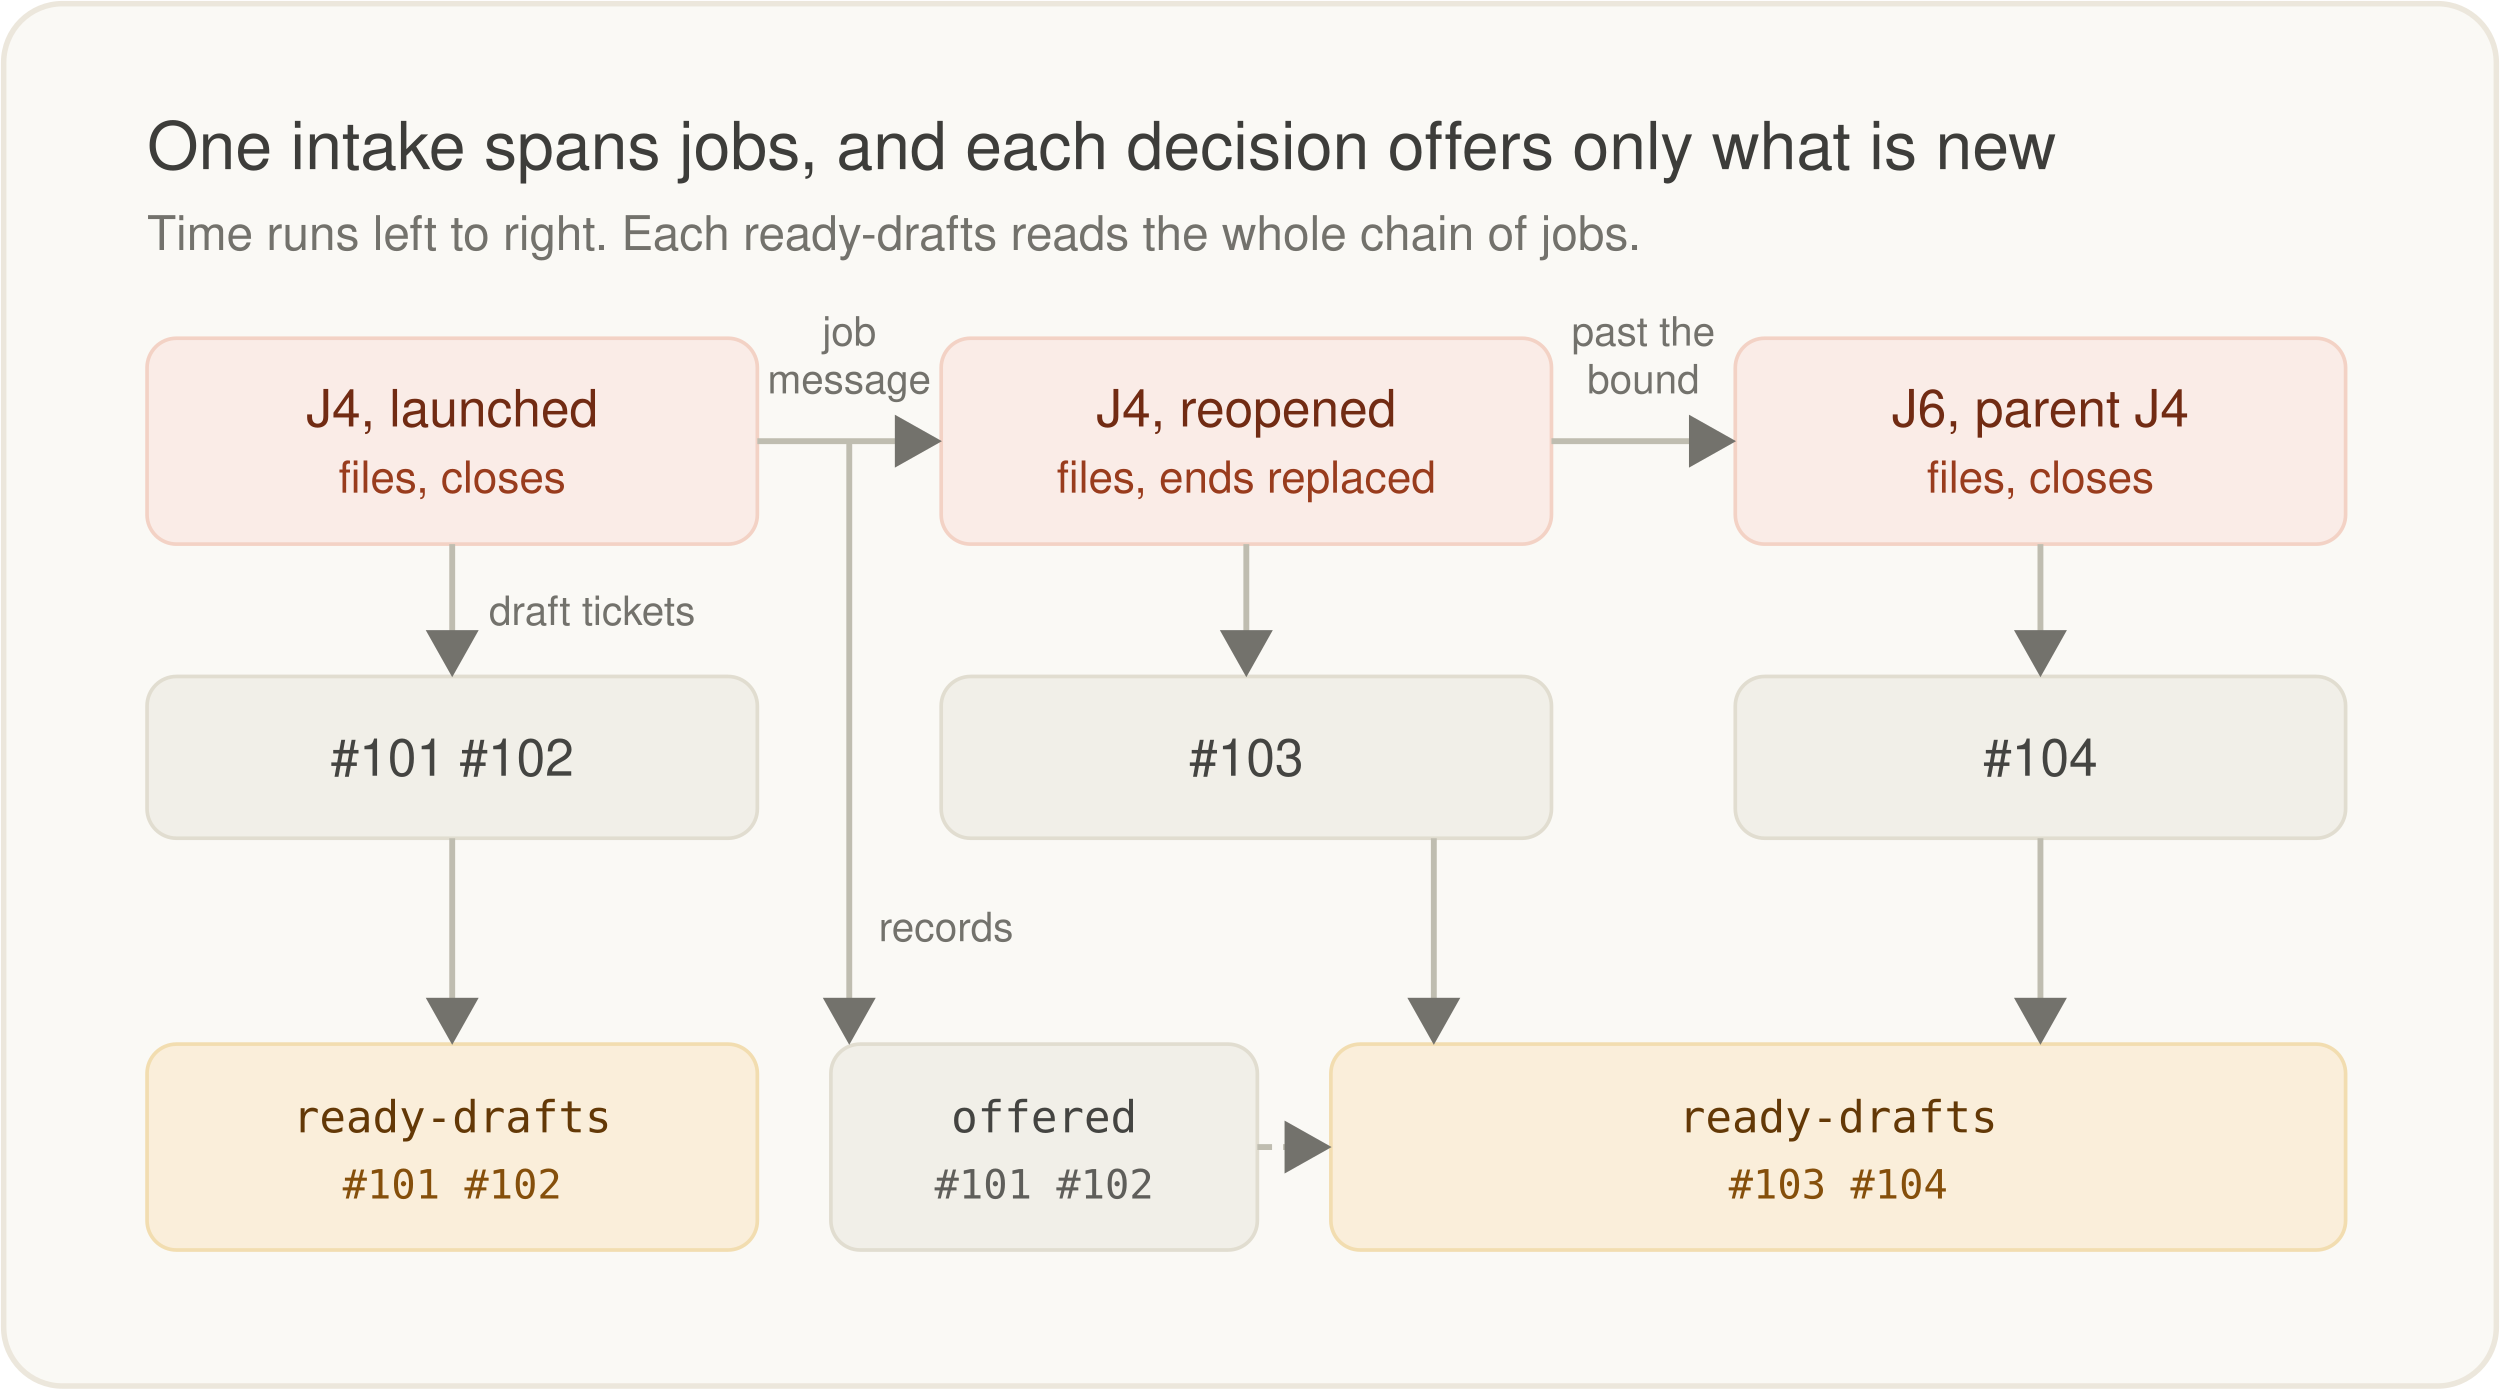
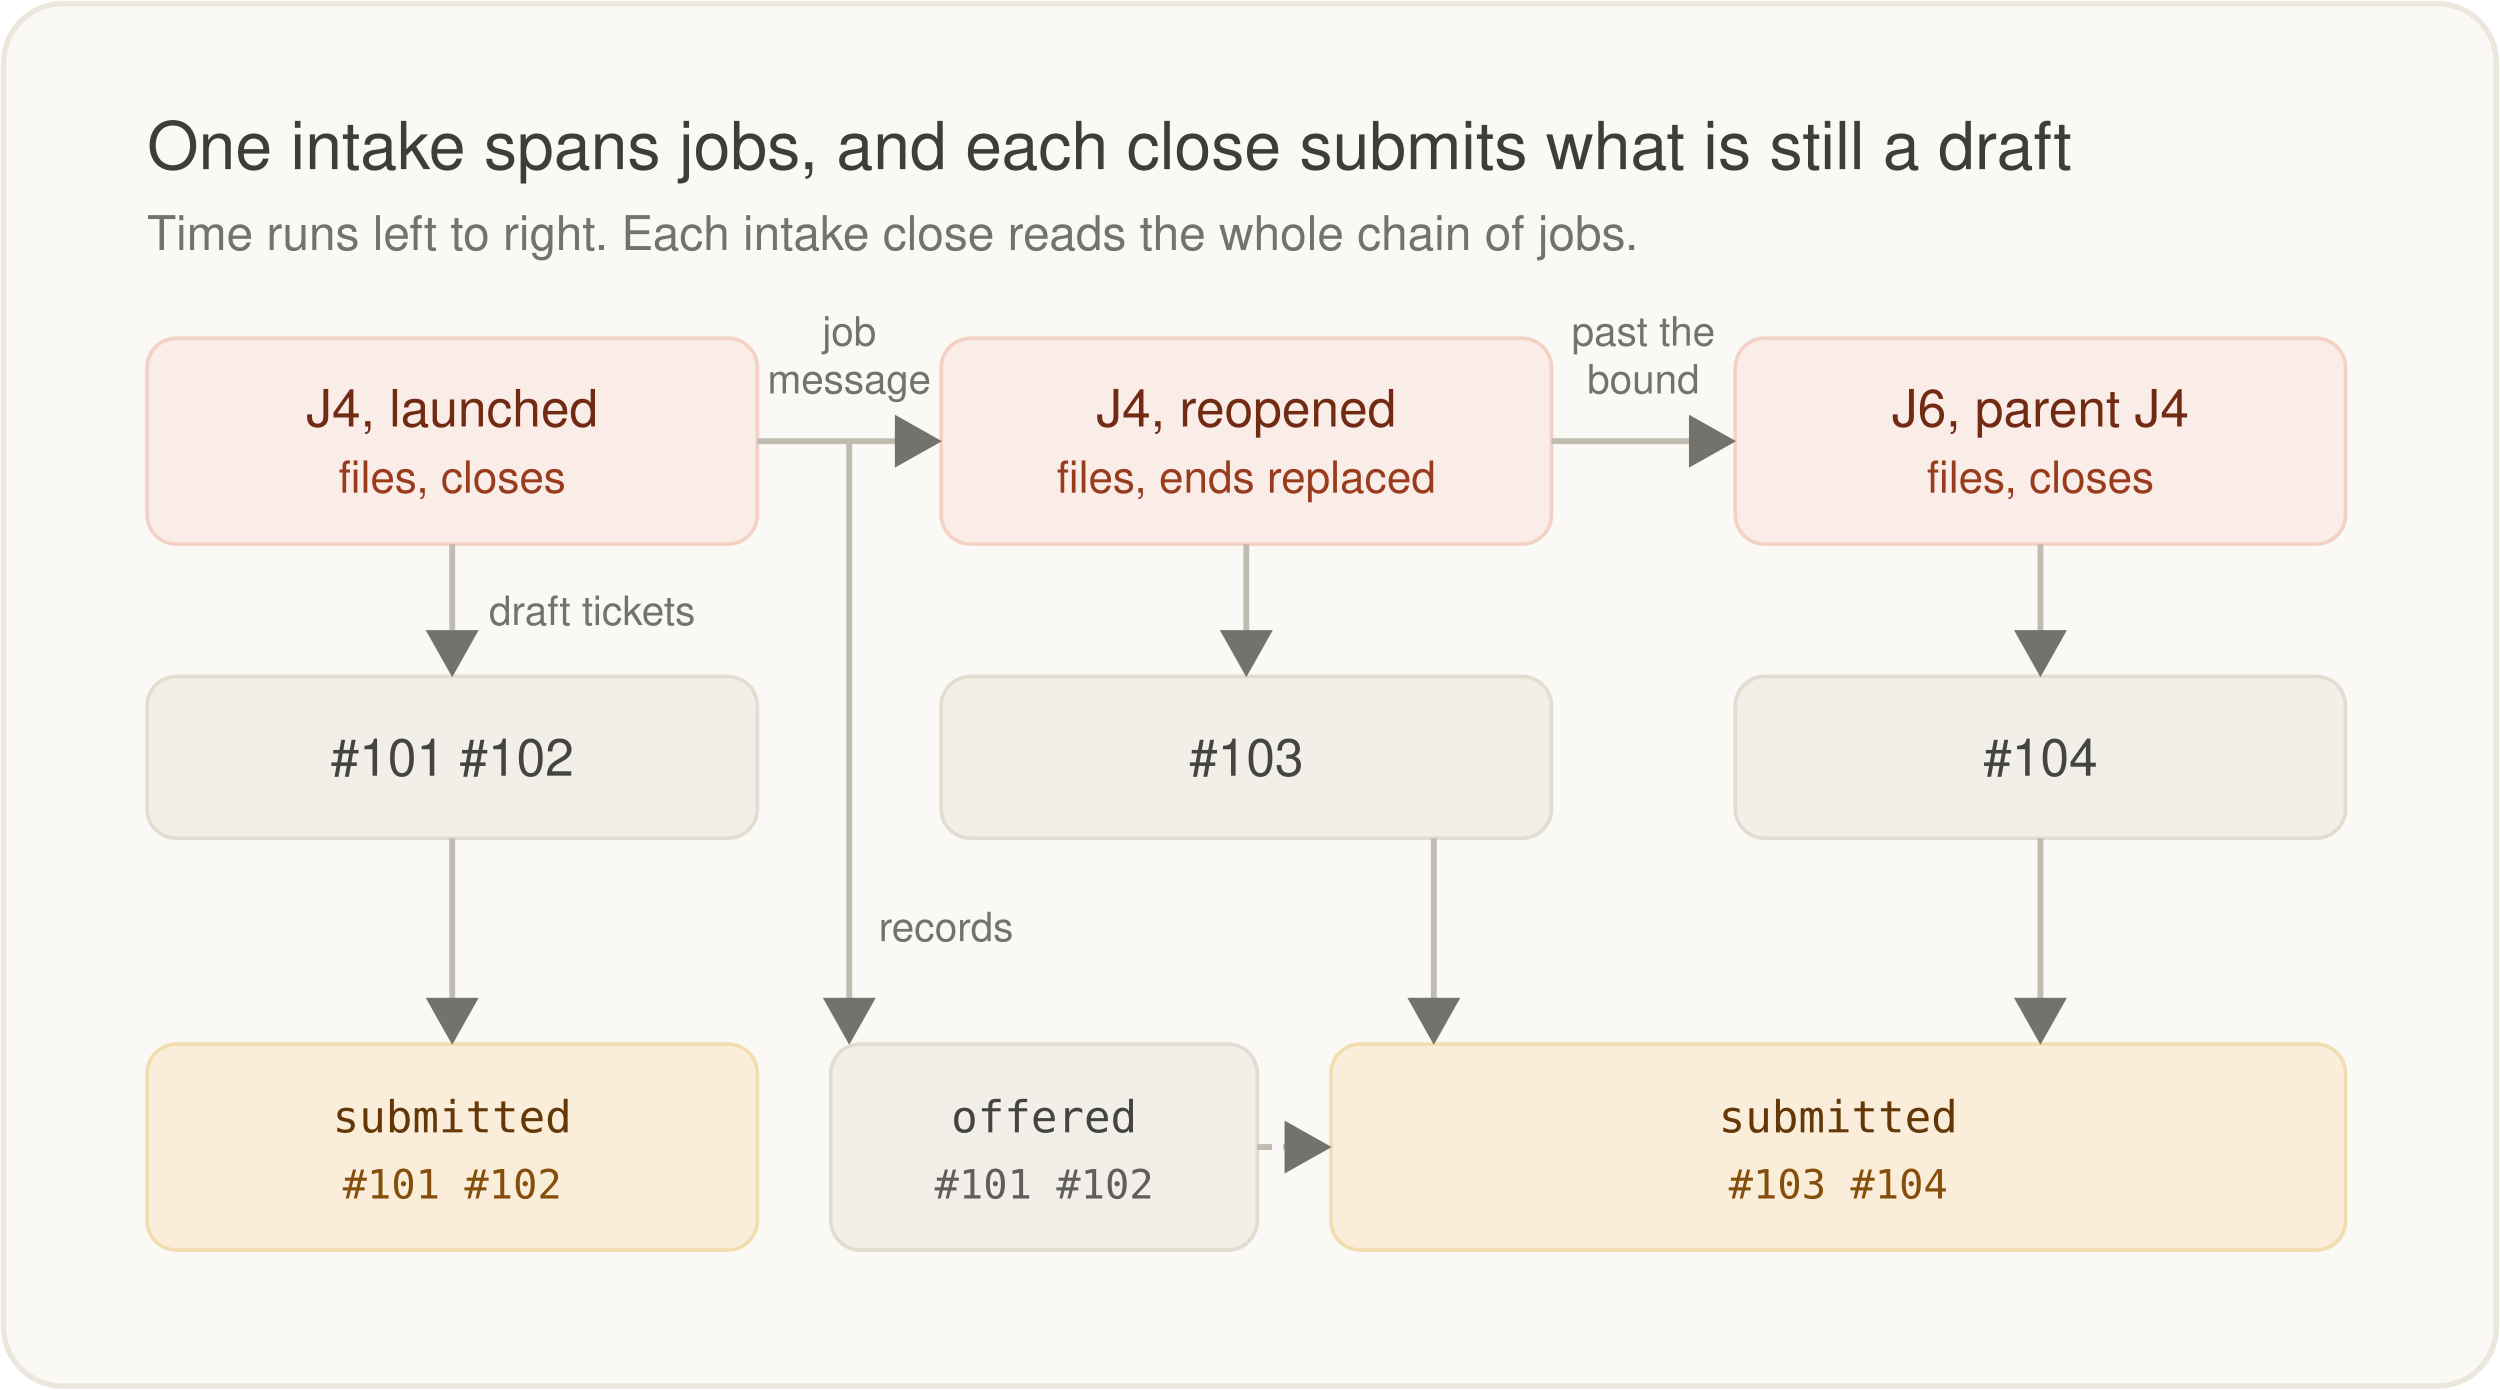
<svg xmlns="http://www.w3.org/2000/svg" width="680" height="378" viewBox="0 0 680 378" role="img" font-family="-apple-system,BlinkMacSystemFont,'Segoe UI',Helvetica,Arial,sans-serif">
  <defs>
    <marker id="ah" markerWidth="9" markerHeight="9" refX="6" refY="4.5" orient="auto">
      <path d="M0,0 L8,4.5 L0,9 z" fill="#73726c" />
    </marker>
  </defs>
  <rect x="1" y="1" width="678" height="376" rx="16" fill="#FAF9F5" stroke="#ECE7DC" stroke-width="1.5" />
-   <text x="40" y="46" font-size="18" font-weight="500" fill="#3d3d3a">One intake spans jobs, and each decision offers only what is new</text>
-   <text x="40" y="68" font-size="13" fill="#73726c">Time runs left to right. Each ready-drafts reads the whole chain of jobs.</text>
+   <text x="40" y="46" font-size="18" font-weight="500" fill="#3d3d3a">One intake spans jobs, and each close submits what is still a draft</text>
+   <text x="40" y="68" font-size="13" fill="#73726c">Time runs left to right. Each intake close reads the whole chain of jobs.</text>
  <rect x="40" y="92" width="166" height="56" rx="8" fill="#FAECE7" stroke="#F3D2C5" />
  <text x="123.0" y="116.0" font-size="14" font-weight="500" fill="#712B13" text-anchor="middle">J4, launched</text>
  <text x="123.0" y="134.0" font-size="12" fill="#993C1D" text-anchor="middle">files, closes</text>
  <rect x="256" y="92" width="166" height="56" rx="8" fill="#FAECE7" stroke="#F3D2C5" />
  <text x="339.0" y="116.0" font-size="14" font-weight="500" fill="#712B13" text-anchor="middle">J4, reopened</text>
  <text x="339.0" y="134.0" font-size="12" fill="#993C1D" text-anchor="middle">files, ends replaced</text>
  <rect x="472" y="92" width="166" height="56" rx="8" fill="#FAECE7" stroke="#F3D2C5" />
  <text x="555.0" y="116.0" font-size="14" font-weight="500" fill="#712B13" text-anchor="middle">J6, parent J4</text>
  <text x="555.0" y="134.0" font-size="12" fill="#993C1D" text-anchor="middle">files, closes</text>
  <path d="M206,120 L253,120" fill="none" stroke="#bfbdb0" stroke-width="1.6" marker-end="url(#ah)" />
  <text x="231" y="94" font-size="11" fill="#73726c" text-anchor="middle">job</text>
  <text x="231" y="107" font-size="11" fill="#73726c" text-anchor="middle">message</text>
  <path d="M422,120 L469,120" fill="none" stroke="#bfbdb0" stroke-width="1.6" marker-end="url(#ah)" />
  <text x="447" y="94" font-size="11" fill="#73726c" text-anchor="middle">past the</text>
  <text x="447" y="107" font-size="11" fill="#73726c" text-anchor="middle">bound</text>
  <rect x="40" y="184" width="166" height="44" rx="8" fill="#F1EFE8" stroke="#E1DDD0" />
  <text x="123.0" y="211.0" font-size="14" font-weight="500" fill="#444441" text-anchor="middle">#101 #102</text>
  <rect x="256" y="184" width="166" height="44" rx="8" fill="#F1EFE8" stroke="#E1DDD0" />
  <text x="339.0" y="211.0" font-size="14" font-weight="500" fill="#444441" text-anchor="middle">#103</text>
  <rect x="472" y="184" width="166" height="44" rx="8" fill="#F1EFE8" stroke="#E1DDD0" />
  <text x="555.0" y="211.0" font-size="14" font-weight="500" fill="#444441" text-anchor="middle">#104</text>
  <path d="M123,148 L123,181" fill="none" stroke="#bfbdb0" stroke-width="1.6" marker-end="url(#ah)" />
  <path d="M339,148 L339,181" fill="none" stroke="#bfbdb0" stroke-width="1.6" marker-end="url(#ah)" />
  <path d="M555,148 L555,181" fill="none" stroke="#bfbdb0" stroke-width="1.6" marker-end="url(#ah)" />
  <text x="133" y="170" font-size="11" fill="#73726c" text-anchor="start">draft tickets</text>
  <rect x="40" y="284" width="166" height="56" rx="8" fill="#FAEEDA" stroke="#F2DDB0" />
-   <text x="123.0" y="308.0" font-size="12" font-weight="500" font-family="ui-monospace,Menlo,Consolas,monospace" fill="#633806" text-anchor="middle">ready-drafts</text>
+   <text x="123.0" y="308.0" font-size="12" font-weight="500" font-family="ui-monospace,Menlo,Consolas,monospace" fill="#633806" text-anchor="middle">submitted</text>
  <text x="123.0" y="326.0" font-size="11" font-family="ui-monospace,Menlo,Consolas,monospace" fill="#854F0B" text-anchor="middle">#101 #102</text>
  <rect x="362" y="284" width="276" height="56" rx="8" fill="#FAEEDA" stroke="#F2DDB0" />
-   <text x="500.0" y="308.0" font-size="12" font-weight="500" font-family="ui-monospace,Menlo,Consolas,monospace" fill="#633806" text-anchor="middle">ready-drafts</text>
+   <text x="500.0" y="308.0" font-size="12" font-weight="500" font-family="ui-monospace,Menlo,Consolas,monospace" fill="#633806" text-anchor="middle">submitted</text>
  <text x="500.0" y="326.0" font-size="11" font-family="ui-monospace,Menlo,Consolas,monospace" fill="#854F0B" text-anchor="middle">#103 #104</text>
  <rect x="226" y="284" width="116" height="56" rx="8" fill="#F1EFE8" stroke="#E1DDD0" />
  <text x="284.0" y="308.0" font-size="12" font-weight="500" font-family="ui-monospace,Menlo,Consolas,monospace" fill="#444441" text-anchor="middle">offered</text>
  <text x="284.0" y="326.0" font-size="11" font-family="ui-monospace,Menlo,Consolas,monospace" fill="#5F5E5A" text-anchor="middle">#101 #102</text>
  <path d="M123,228 L123,281" fill="none" stroke="#bfbdb0" stroke-width="1.6" marker-end="url(#ah)" />
  <path d="M390,228 L390,281" fill="none" stroke="#bfbdb0" stroke-width="1.6" marker-end="url(#ah)" />
  <path d="M555,228 L555,281" fill="none" stroke="#bfbdb0" stroke-width="1.6" marker-end="url(#ah)" />
  <path d="M231,120 L231,281" fill="none" stroke="#bfbdb0" stroke-width="1.6" marker-end="url(#ah)" />
  <text x="239" y="256" font-size="11" fill="#73726c" text-anchor="start">records</text>
  <path d="M342,312 L359,312" fill="none" stroke="#bfbdb0" stroke-width="1.6" stroke-dasharray="4 3" marker-end="url(#ah)" />
</svg>
